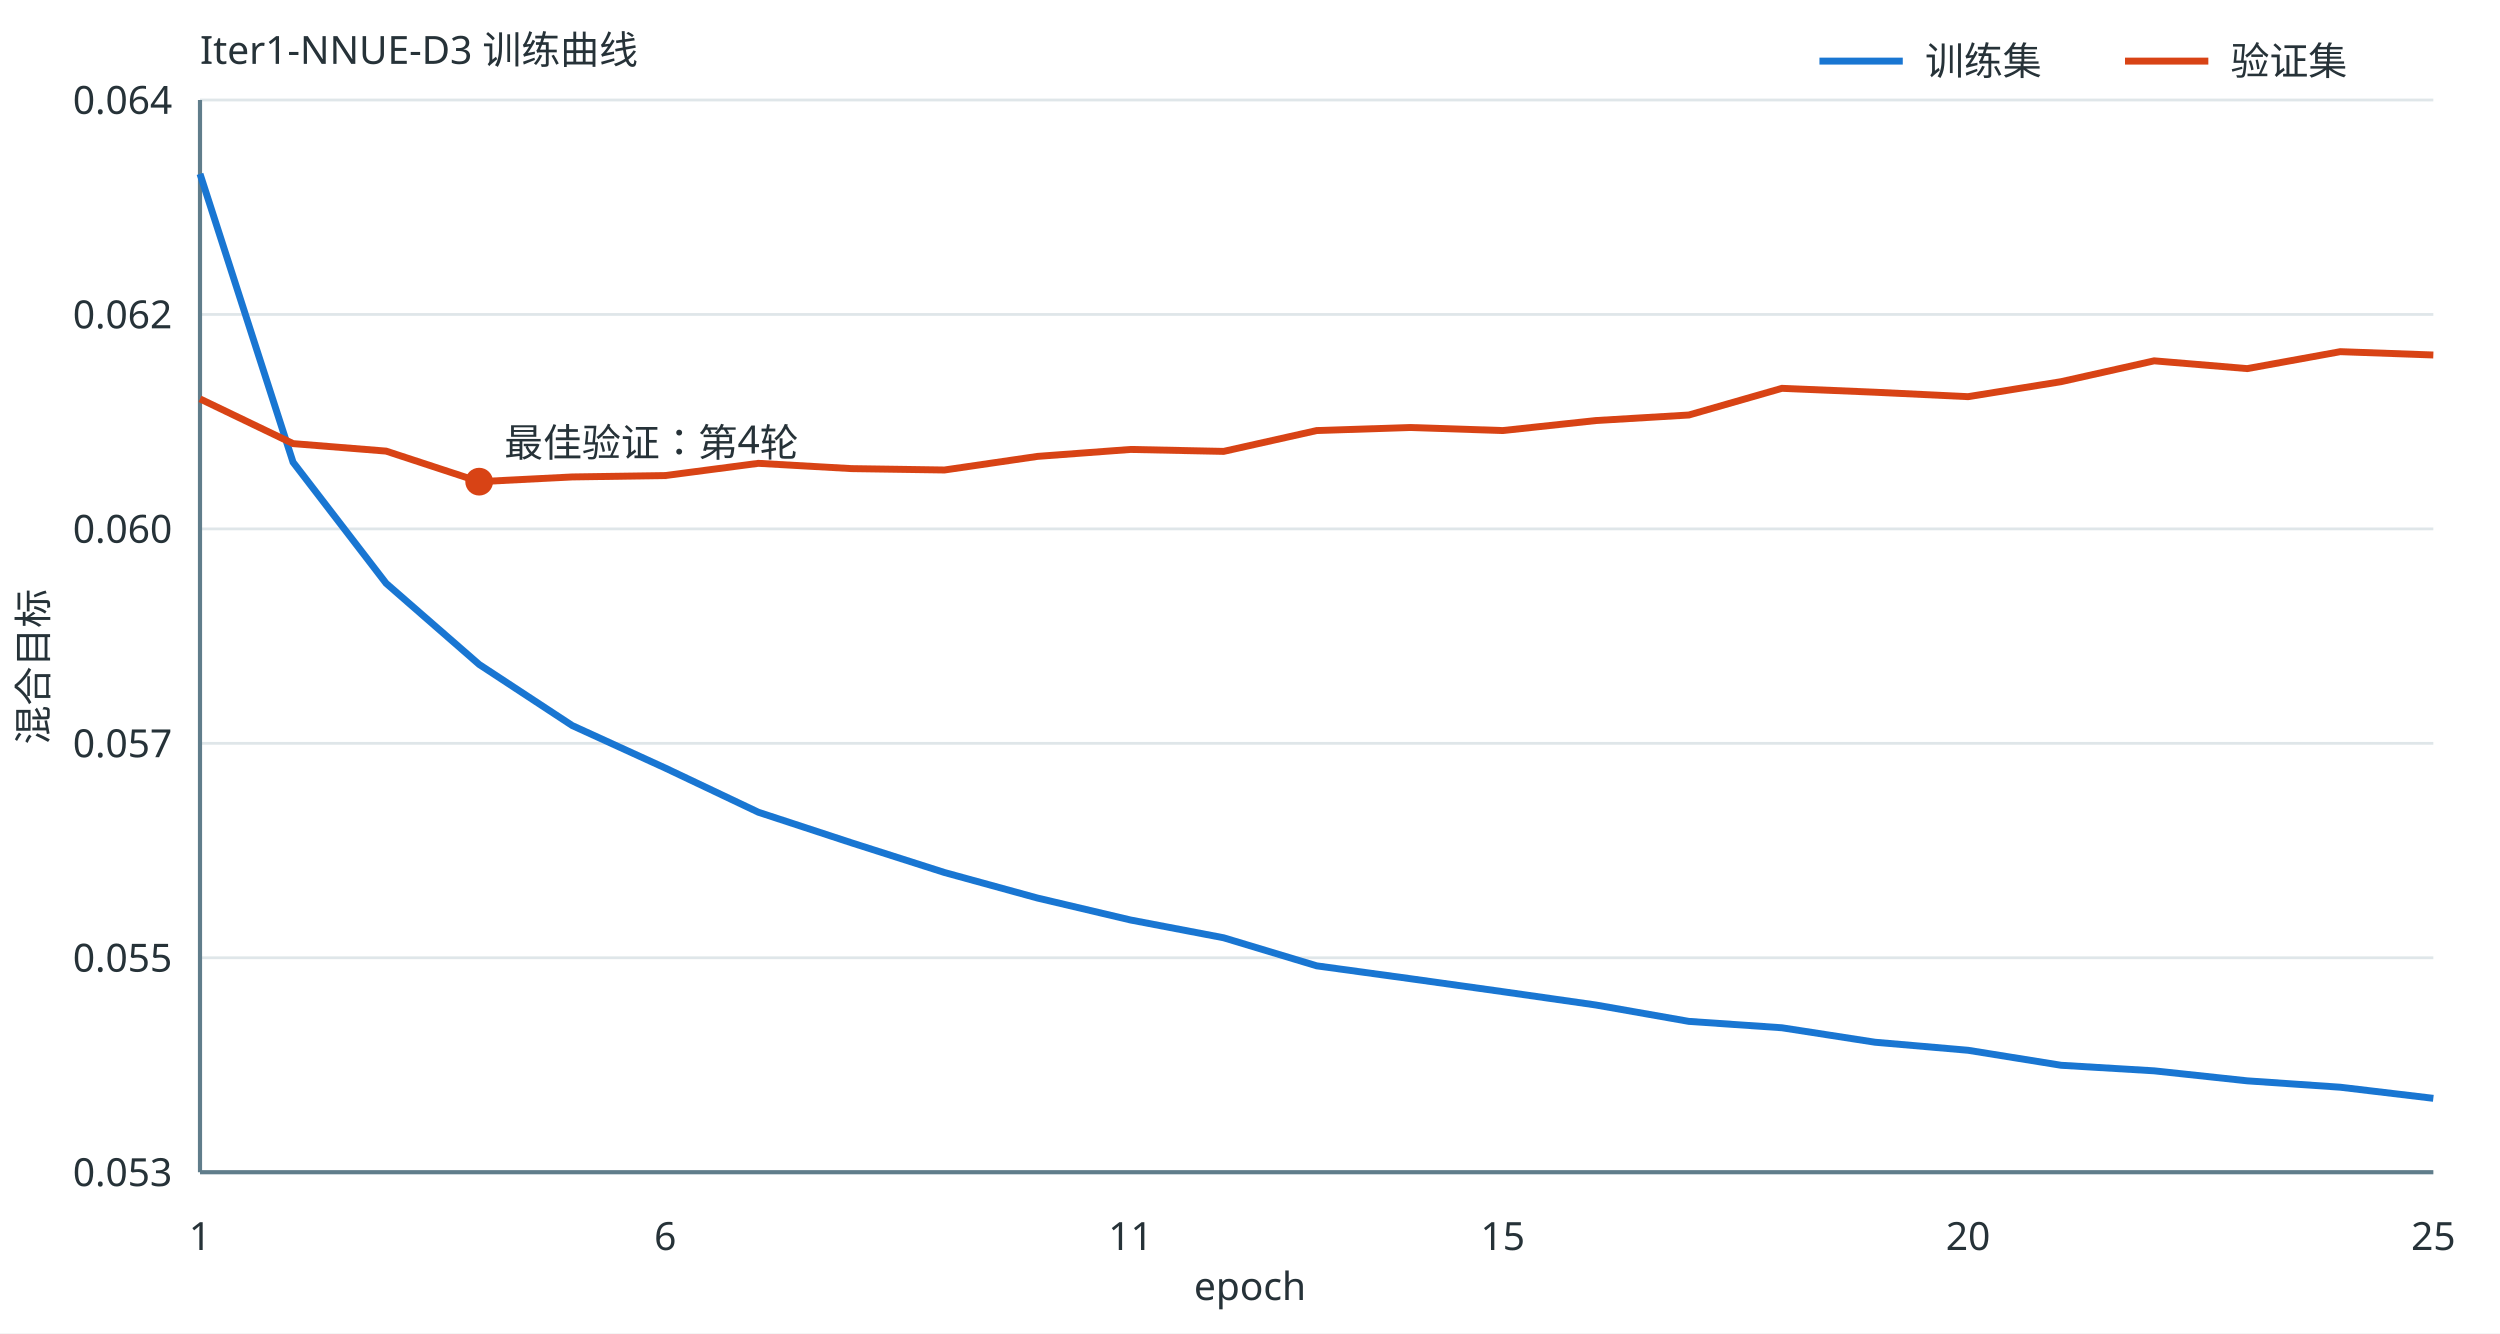
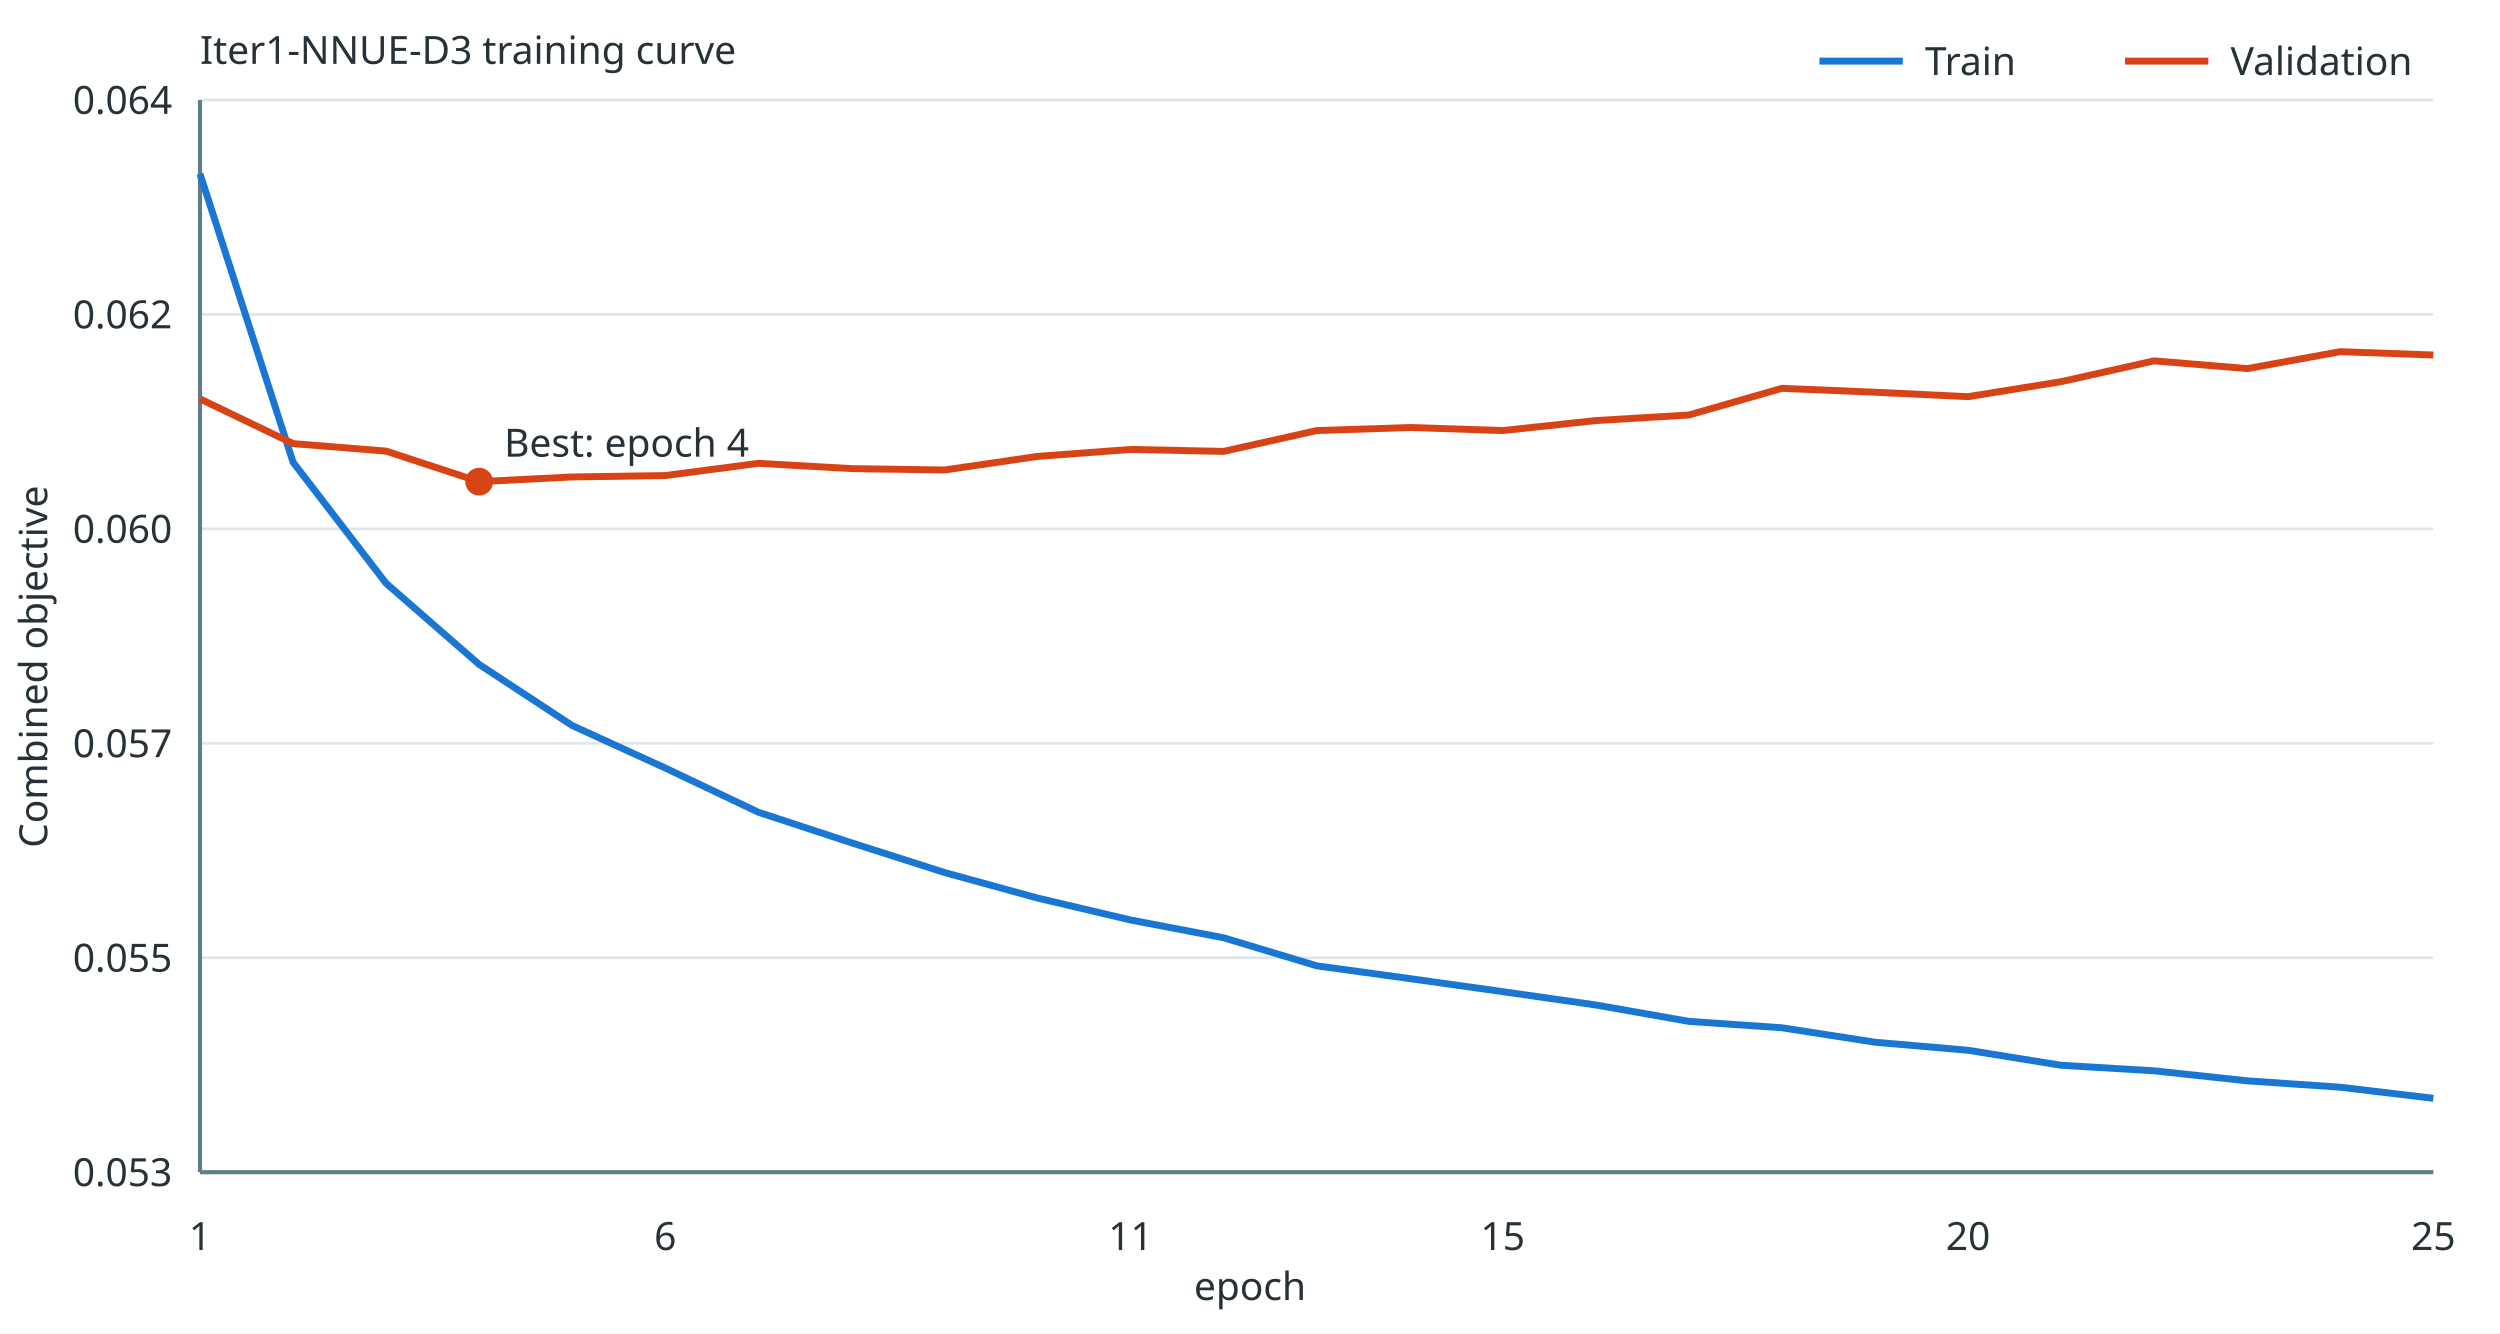
<svg xmlns="http://www.w3.org/2000/svg" width="900" height="480" viewBox="0 0 900 480">
  <style>text{font:14px system-ui,sans-serif;fill:#263238} .grid{stroke:#dfe6e9;stroke-width:1} .axis{stroke:#607d8b;stroke-width:1.5} .train{fill:none;stroke:#1976d2;stroke-width:2.5} .val{fill:none;stroke:#d84315;stroke-width:2.5}</style>
  <rect width="100%" height="100%" fill="white" />
-   <text x="72" y="23" font-size="19" font-weight="600">Iter1-NNUE-D3 训练曲线</text>
+   <text x="72" y="23" font-size="19" font-weight="600">Iter1-NNUE-D3 training curve</text>
  <line x1="72" y1="422.0" x2="876" y2="422.0" class="grid" />
  <text x="62" y="427.0" text-anchor="end">0.053</text>
  <line x1="72" y1="344.8" x2="876" y2="344.8" class="grid" />
  <text x="62" y="349.8" text-anchor="end">0.055</text>
  <line x1="72" y1="267.6" x2="876" y2="267.6" class="grid" />
  <text x="62" y="272.6" text-anchor="end">0.057</text>
  <line x1="72" y1="190.4" x2="876" y2="190.4" class="grid" />
  <text x="62" y="195.4" text-anchor="end">0.060</text>
  <line x1="72" y1="113.2" x2="876" y2="113.2" class="grid" />
  <text x="62" y="118.2" text-anchor="end">0.062</text>
  <line x1="72" y1="36.0" x2="876" y2="36.0" class="grid" />
  <text x="62" y="41.0" text-anchor="end">0.064</text>
  <text x="72.0" y="450" text-anchor="middle">1</text>
  <text x="239.5" y="450" text-anchor="middle">6</text>
  <text x="407.0" y="450" text-anchor="middle">11</text>
  <text x="541.0" y="450" text-anchor="middle">15</text>
  <text x="708.5" y="450" text-anchor="middle">20</text>
  <text x="876.0" y="450" text-anchor="middle">25</text>
  <line x1="72" y1="36" x2="72" y2="422" class="axis" />
  <line x1="72" y1="422" x2="876" y2="422" class="axis" />
  <polyline points="72.0,62.6 105.5,166.4 139.0,210.0 172.5,239.2 206.0,261.2 239.5,276.5 273.0,292.4 306.5,303.4 340.0,314.1 373.5,323.3 407.0,331.2 440.5,337.6 474.0,347.7 507.5,352.3 541.0,357.0 574.5,361.8 608.0,367.7 641.5,370.0 675.0,375.2 708.5,378.1 742.0,383.5 775.5,385.5 809.0,389.1 842.5,391.4 876.0,395.4" class="train" />
  <polyline points="72.0,143.6 105.5,159.7 139.0,162.4 172.5,173.4 206.0,171.7 239.5,171.2 273.0,166.8 306.5,168.7 340.0,169.2 373.5,164.3 407.0,161.8 440.5,162.5 474.0,155.0 507.5,153.9 541.0,155.0 574.5,151.4 608.0,149.4 641.5,139.8 675.0,141.2 708.5,142.8 742.0,137.4 775.5,129.9 809.0,132.7 842.5,126.6 876.0,127.8" class="val" />
  <circle cx="172.5" cy="173.4" r="5" fill="#d84315" />
-   <text x="181.5" y="164.4">最佳验证：第4轮</text>
+   <text x="181.5" y="164.4">Best: epoch 4</text>
  <line x1="655" y1="22" x2="685" y2="22" class="train" />
-   <text x="693" y="27">训练集</text>
+   <text x="693" y="27">Train</text>
  <line x1="765" y1="22" x2="795" y2="22" class="val" />
-   <text x="803" y="27">验证集</text>
+   <text x="803" y="27">Validation</text>
  <text x="450.0" y="468" text-anchor="middle">epoch</text>
-   <text x="17" y="240.0" transform="rotate(-90 17 240.0)" text-anchor="middle">混合目标</text>
+   <text x="17" y="240.0" transform="rotate(-90 17 240.0)" text-anchor="middle">Combined objective</text>
</svg>
